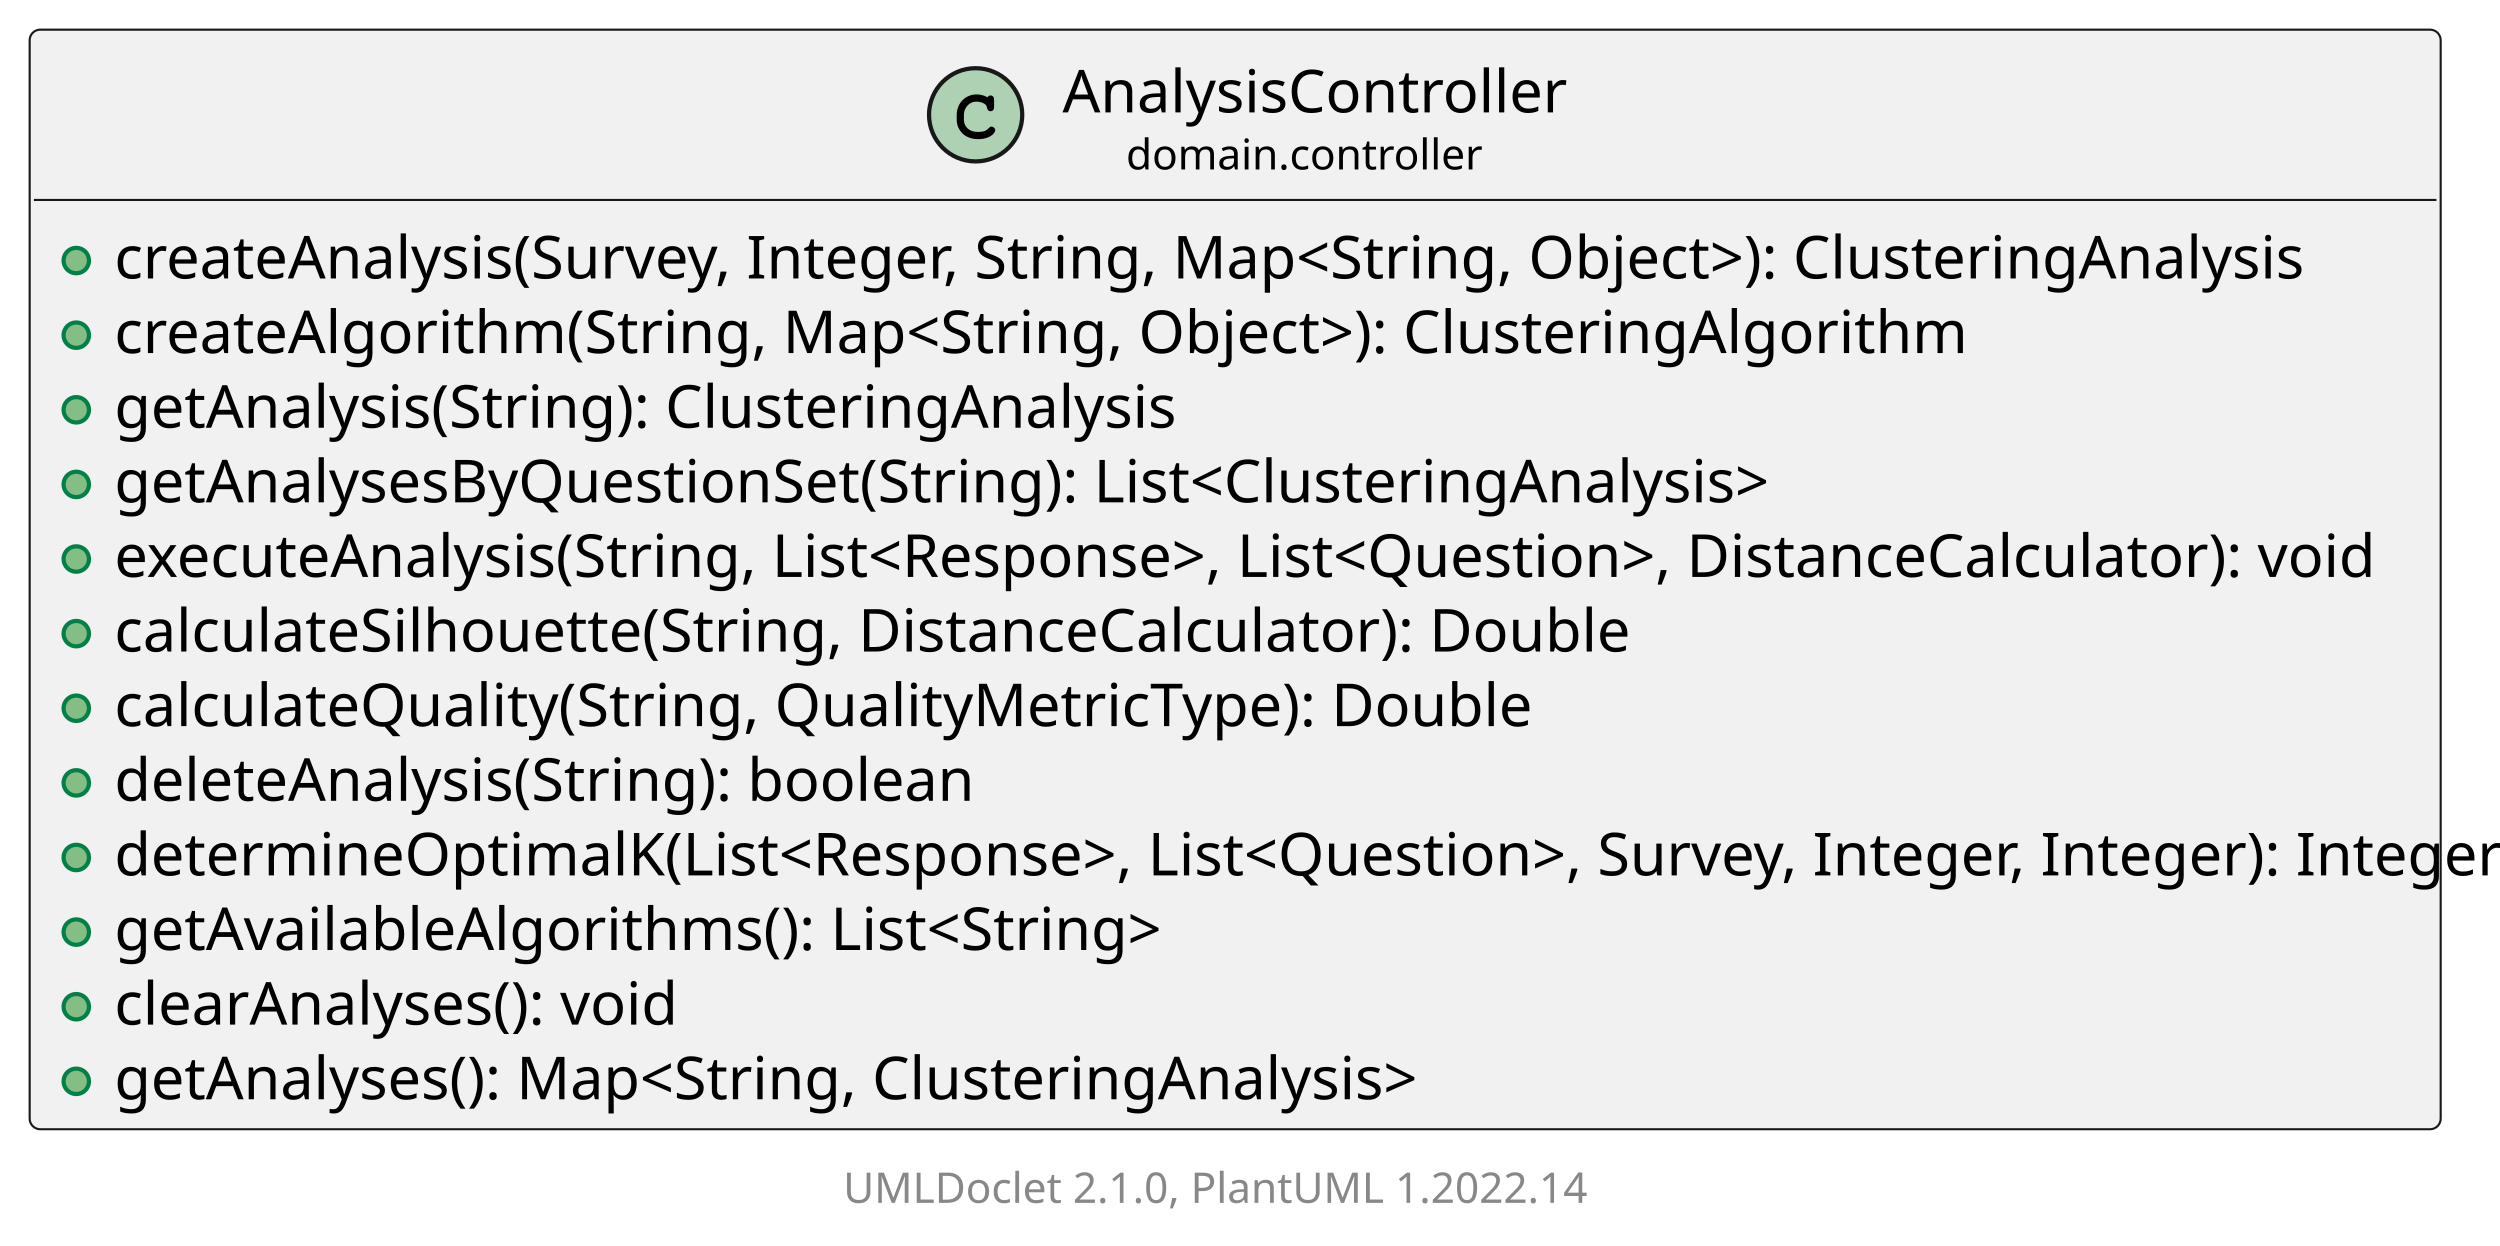
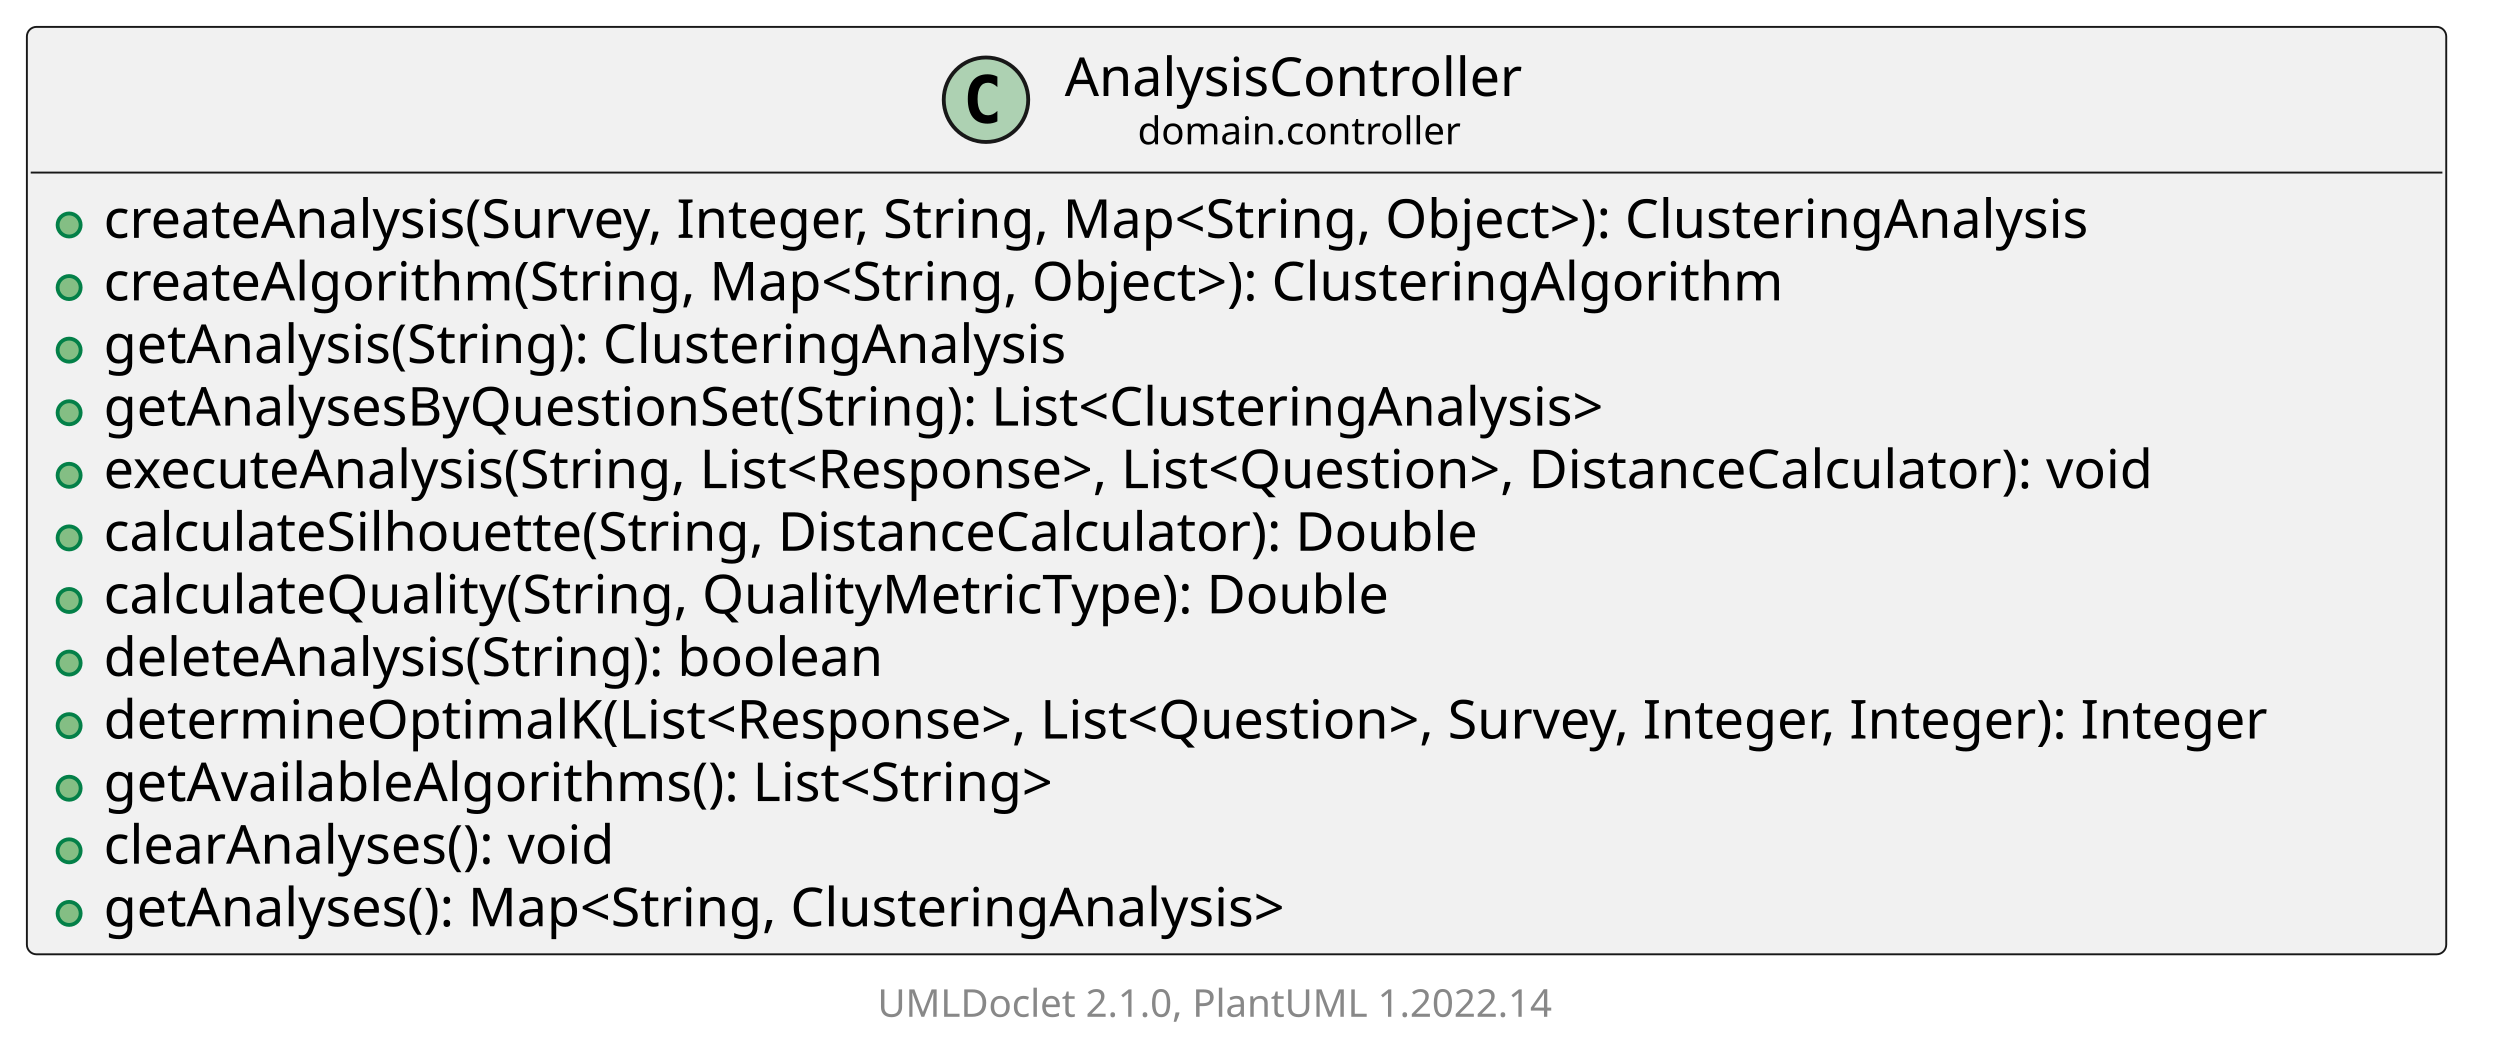
- <svg xmlns="http://www.w3.org/2000/svg" xmlns:xlink="http://www.w3.org/1999/xlink" contentStyleType="text/css" height="294px" preserveAspectRatio="none" style="width:590px;height:294px;background:#FFFFFF;" version="1.1" viewBox="0 0 590 294" width="590px" zoomAndPan="magnify">
+ <svg xmlns="http://www.w3.org/2000/svg" xmlns:xlink="http://www.w3.org/1999/xlink" contentStyleType="text/css" height="275px" preserveAspectRatio="none" style="width:651px;height:275px;background:#FFFFFF;" version="1.1" viewBox="0 0 651 275" width="651px" zoomAndPan="magnify">
  <defs />
  <g>
    <a href="AnalysisController.html" target="_top" title="AnalysisController.html" xlink:actuate="onRequest" xlink:href="AnalysisController.html" xlink:show="new" xlink:title="AnalysisController.html" xlink:type="simple">
      <g id="elem_domain.controller.AnalysisController">
-         <rect codeLine="5" fill="#F1F1F1" height="259.5" id="domain.controller.AnalysisController" rx="2.5" ry="2.5" style="stroke:#181818;stroke-width:0.5;" width="569" x="7" y="7" />
-         <ellipse cx="230.25" cy="27.094" fill="#ADD1B2" rx="11" ry="11" style="stroke:#181818;stroke-width:1.0;" />
-         <path d="M233.016,22.969 Q233.172,22.75 233.359,22.641 Q233.547,22.531 233.766,22.531 Q234.141,22.531 234.375,22.797 Q234.609,23.047 234.609,23.656 L234.609,25.109 Q234.609,25.719 234.375,25.984 Q234.141,26.25 233.766,26.25 Q233.422,26.25 233.219,26.047 Q233.016,25.859 232.906,25.344 Q232.859,24.984 232.672,24.797 Q232.344,24.422 231.734,24.203 Q231.125,23.984 230.5,23.984 Q229.734,23.984 229.094,24.312 Q228.469,24.641 227.969,25.391 Q227.484,26.141 227.484,27.172 L227.484,28.266 Q227.484,29.5 228.375,30.328 Q229.266,31.141 230.859,31.141 Q231.797,31.141 232.453,30.891 Q232.844,30.734 233.266,30.297 Q233.531,30.031 233.672,29.953 Q233.828,29.875 234.031,29.875 Q234.359,29.875 234.609,30.141 Q234.875,30.391 234.875,30.734 Q234.875,31.078 234.531,31.484 Q234.031,32.062 233.234,32.391 Q232.156,32.844 230.859,32.844 Q229.344,32.844 228.141,32.219 Q227.156,31.719 226.469,30.656 Q225.781,29.578 225.781,28.297 L225.781,27.141 Q225.781,25.812 226.391,24.672 Q227.016,23.516 228.109,22.906 Q229.203,22.281 230.438,22.281 Q231.172,22.281 231.812,22.453 Q232.469,22.609 233.016,22.969 Z " fill="#000000" />
-         <text fill="#000000" font-family="sans-serif" font-size="14" lengthAdjust="spacing" textLength="114" x="250.75" y="26.533">AnalysisController</text>
-         <text fill="#000000" font-family="sans-serif" font-size="10" lengthAdjust="spacing" textLength="84" x="265.75" y="39.99">domain.controller</text>
-         <line style="stroke:#181818;stroke-width:0.5;" x1="8" x2="575" y1="47.188" y2="47.188" />
-         <ellipse cx="18" cy="61.492" fill="#84BE84" rx="3" ry="3" style="stroke:#038048;stroke-width:1.0;" />
-         <text fill="#000000" font-family="sans-serif" font-size="14" lengthAdjust="spacing" textLength="504" x="27" y="65.721">createAnalysis(Survey, Integer, String, Map&lt;String, Object&gt;): ClusteringAnalysis</text>
-         <ellipse cx="18" cy="79.102" fill="#84BE84" rx="3" ry="3" style="stroke:#038048;stroke-width:1.0;" />
-         <text fill="#000000" font-family="sans-serif" font-size="14" lengthAdjust="spacing" textLength="414" x="27" y="83.33">createAlgorithm(String, Map&lt;String, Object&gt;): ClusteringAlgorithm</text>
-         <ellipse cx="18" cy="96.711" fill="#84BE84" rx="3" ry="3" style="stroke:#038048;stroke-width:1.0;" />
-         <text fill="#000000" font-family="sans-serif" font-size="14" lengthAdjust="spacing" textLength="243" x="27" y="100.939">getAnalysis(String): ClusteringAnalysis</text>
-         <ellipse cx="18" cy="114.32" fill="#84BE84" rx="3" ry="3" style="stroke:#038048;stroke-width:1.0;" />
-         <text fill="#000000" font-family="sans-serif" font-size="14" lengthAdjust="spacing" textLength="380" x="27" y="118.549">getAnalysesByQuestionSet(String): List&lt;ClusteringAnalysis&gt;</text>
-         <ellipse cx="18" cy="131.93" fill="#84BE84" rx="3" ry="3" style="stroke:#038048;stroke-width:1.0;" />
-         <text fill="#000000" font-family="sans-serif" font-size="14" lengthAdjust="spacing" textLength="522" x="27" y="136.158">executeAnalysis(String, List&lt;Response&gt;, List&lt;Question&gt;, DistanceCalculator): void</text>
-         <ellipse cx="18" cy="149.539" fill="#84BE84" rx="3" ry="3" style="stroke:#038048;stroke-width:1.0;" />
-         <text fill="#000000" font-family="sans-serif" font-size="14" lengthAdjust="spacing" textLength="346" x="27" y="153.768">calculateSilhouette(String, DistanceCalculator): Double</text>
-         <ellipse cx="18" cy="167.148" fill="#84BE84" rx="3" ry="3" style="stroke:#038048;stroke-width:1.0;" />
-         <text fill="#000000" font-family="sans-serif" font-size="14" lengthAdjust="spacing" textLength="322" x="27" y="171.377">calculateQuality(String, QualityMetricType): Double</text>
-         <ellipse cx="18" cy="184.758" fill="#84BE84" rx="3" ry="3" style="stroke:#038048;stroke-width:1.0;" />
-         <text fill="#000000" font-family="sans-serif" font-size="14" lengthAdjust="spacing" textLength="197" x="27" y="188.986">deleteAnalysis(String): boolean</text>
-         <ellipse cx="18" cy="202.367" fill="#84BE84" rx="3" ry="3" style="stroke:#038048;stroke-width:1.0;" />
-         <text fill="#000000" font-family="sans-serif" font-size="14" lengthAdjust="spacing" textLength="543" x="27" y="206.596">determineOptimalK(List&lt;Response&gt;, List&lt;Question&gt;, Survey, Integer, Integer): Integer</text>
-         <ellipse cx="18" cy="219.977" fill="#84BE84" rx="3" ry="3" style="stroke:#038048;stroke-width:1.0;" />
-         <text fill="#000000" font-family="sans-serif" font-size="14" lengthAdjust="spacing" textLength="236" x="27" y="224.205">getAvailableAlgorithms(): List&lt;String&gt;</text>
-         <ellipse cx="18" cy="237.586" fill="#84BE84" rx="3" ry="3" style="stroke:#038048;stroke-width:1.0;" />
-         <text fill="#000000" font-family="sans-serif" font-size="14" lengthAdjust="spacing" textLength="132" x="27" y="241.815">clearAnalyses(): void</text>
-         <ellipse cx="18" cy="255.195" fill="#84BE84" rx="3" ry="3" style="stroke:#038048;stroke-width:1.0;" />
-         <text fill="#000000" font-family="sans-serif" font-size="14" lengthAdjust="spacing" textLength="299" x="27" y="259.424">getAnalyses(): Map&lt;String, ClusteringAnalysis&gt;</text>
+         <rect codeLine="5" fill="#F1F1F1" height="241.5" id="domain.controller.AnalysisController" rx="2.5" ry="2.5" style="stroke:#181818;stroke-width:0.5;" width="630" x="7" y="7" />
+         <ellipse cx="256.75" cy="25.969" fill="#ADD1B2" rx="11" ry="11" style="stroke:#181818;stroke-width:1.0;" />
+         <path d="M259.719,31.609 Q259.141,31.906 258.5,32.047 Q257.859,32.203 257.156,32.203 Q254.656,32.203 253.328,30.562 Q252.016,28.906 252.016,25.781 Q252.016,22.656 253.328,21 Q254.656,19.344 257.156,19.344 Q257.859,19.344 258.5,19.5 Q259.156,19.656 259.719,19.953 L259.719,22.672 Q259.094,22.094 258.5,21.828 Q257.906,21.547 257.281,21.547 Q255.938,21.547 255.25,22.625 Q254.562,23.688 254.562,25.781 Q254.562,27.875 255.25,28.953 Q255.938,30.016 257.281,30.016 Q257.906,30.016 258.5,29.75 Q259.094,29.469 259.719,28.891 L259.719,31.609 Z " fill="#000000" />
+         <text fill="#000000" font-family="sans-serif" font-size="14" lengthAdjust="spacing" textLength="122" x="277.25" y="24.995">AnalysisController</text>
+         <text fill="#000000" font-family="sans-serif" font-size="10" lengthAdjust="spacing" textLength="84" x="296.25" y="37.579">domain.controller</text>
+         <line style="stroke:#181818;stroke-width:0.5;" x1="8" x2="636" y1="44.938" y2="44.938" />
+         <ellipse cx="18" cy="58.586" fill="#84BE84" rx="3" ry="3" style="stroke:#038048;stroke-width:1.0;" />
+         <text fill="#000000" font-family="sans-serif" font-size="14" lengthAdjust="spacing" textLength="548" x="27" y="61.933">createAnalysis(Survey, Integer, String, Map&lt;String, Object&gt;): ClusteringAnalysis</text>
+         <ellipse cx="18" cy="74.883" fill="#84BE84" rx="3" ry="3" style="stroke:#038048;stroke-width:1.0;" />
+         <text fill="#000000" font-family="sans-serif" font-size="14" lengthAdjust="spacing" textLength="457" x="27" y="78.23">createAlgorithm(String, Map&lt;String, Object&gt;): ClusteringAlgorithm</text>
+         <ellipse cx="18" cy="91.18" fill="#84BE84" rx="3" ry="3" style="stroke:#038048;stroke-width:1.0;" />
+         <text fill="#000000" font-family="sans-serif" font-size="14" lengthAdjust="spacing" textLength="262" x="27" y="94.526">getAnalysis(String): ClusteringAnalysis</text>
+         <ellipse cx="18" cy="107.477" fill="#84BE84" rx="3" ry="3" style="stroke:#038048;stroke-width:1.0;" />
+         <text fill="#000000" font-family="sans-serif" font-size="14" lengthAdjust="spacing" textLength="418" x="27" y="110.823">getAnalysesByQuestionSet(String): List&lt;ClusteringAnalysis&gt;</text>
+         <ellipse cx="18" cy="123.773" fill="#84BE84" rx="3" ry="3" style="stroke:#038048;stroke-width:1.0;" />
+         <text fill="#000000" font-family="sans-serif" font-size="14" lengthAdjust="spacing" textLength="579" x="27" y="127.12">executeAnalysis(String, List&lt;Response&gt;, List&lt;Question&gt;, DistanceCalculator): void</text>
+         <ellipse cx="18" cy="140.07" fill="#84BE84" rx="3" ry="3" style="stroke:#038048;stroke-width:1.0;" />
+         <text fill="#000000" font-family="sans-serif" font-size="14" lengthAdjust="spacing" textLength="377" x="27" y="143.417">calculateSilhouette(String, DistanceCalculator): Double</text>
+         <ellipse cx="18" cy="156.367" fill="#84BE84" rx="3" ry="3" style="stroke:#038048;stroke-width:1.0;" />
+         <text fill="#000000" font-family="sans-serif" font-size="14" lengthAdjust="spacing" textLength="346" x="27" y="159.714">calculateQuality(String, QualityMetricType): Double</text>
+         <ellipse cx="18" cy="172.664" fill="#84BE84" rx="3" ry="3" style="stroke:#038048;stroke-width:1.0;" />
+         <text fill="#000000" font-family="sans-serif" font-size="14" lengthAdjust="spacing" textLength="214" x="27" y="176.011">deleteAnalysis(String): boolean</text>
+         <ellipse cx="18" cy="188.961" fill="#84BE84" rx="3" ry="3" style="stroke:#038048;stroke-width:1.0;" />
+         <text fill="#000000" font-family="sans-serif" font-size="14" lengthAdjust="spacing" textLength="604" x="27" y="192.308">determineOptimalK(List&lt;Response&gt;, List&lt;Question&gt;, Survey, Integer, Integer): Integer</text>
+         <ellipse cx="18" cy="205.258" fill="#84BE84" rx="3" ry="3" style="stroke:#038048;stroke-width:1.0;" />
+         <text fill="#000000" font-family="sans-serif" font-size="14" lengthAdjust="spacing" textLength="261" x="27" y="208.605">getAvailableAlgorithms(): List&lt;String&gt;</text>
+         <ellipse cx="18" cy="221.555" fill="#84BE84" rx="3" ry="3" style="stroke:#038048;stroke-width:1.0;" />
+         <text fill="#000000" font-family="sans-serif" font-size="14" lengthAdjust="spacing" textLength="141" x="27" y="224.901">clearAnalyses(): void</text>
+         <ellipse cx="18" cy="237.852" fill="#84BE84" rx="3" ry="3" style="stroke:#038048;stroke-width:1.0;" />
+         <text fill="#000000" font-family="sans-serif" font-size="14" lengthAdjust="spacing" textLength="329" x="27" y="241.198">getAnalyses(): Map&lt;String, ClusteringAnalysis&gt;</text>
      </g>
    </a>
-     <text fill="#888888" font-family="sans-serif" font-size="10" lengthAdjust="spacing" textLength="184" x="199" y="283.881">UMLDoclet 2.1.0, PlantUML 1.2022.14</text>
+     <text fill="#888888" font-family="sans-serif" font-size="10" lengthAdjust="spacing" textLength="186" x="228.5" y="264.782">UMLDoclet 2.1.0, PlantUML 1.2022.14</text>
  </g>
</svg>
